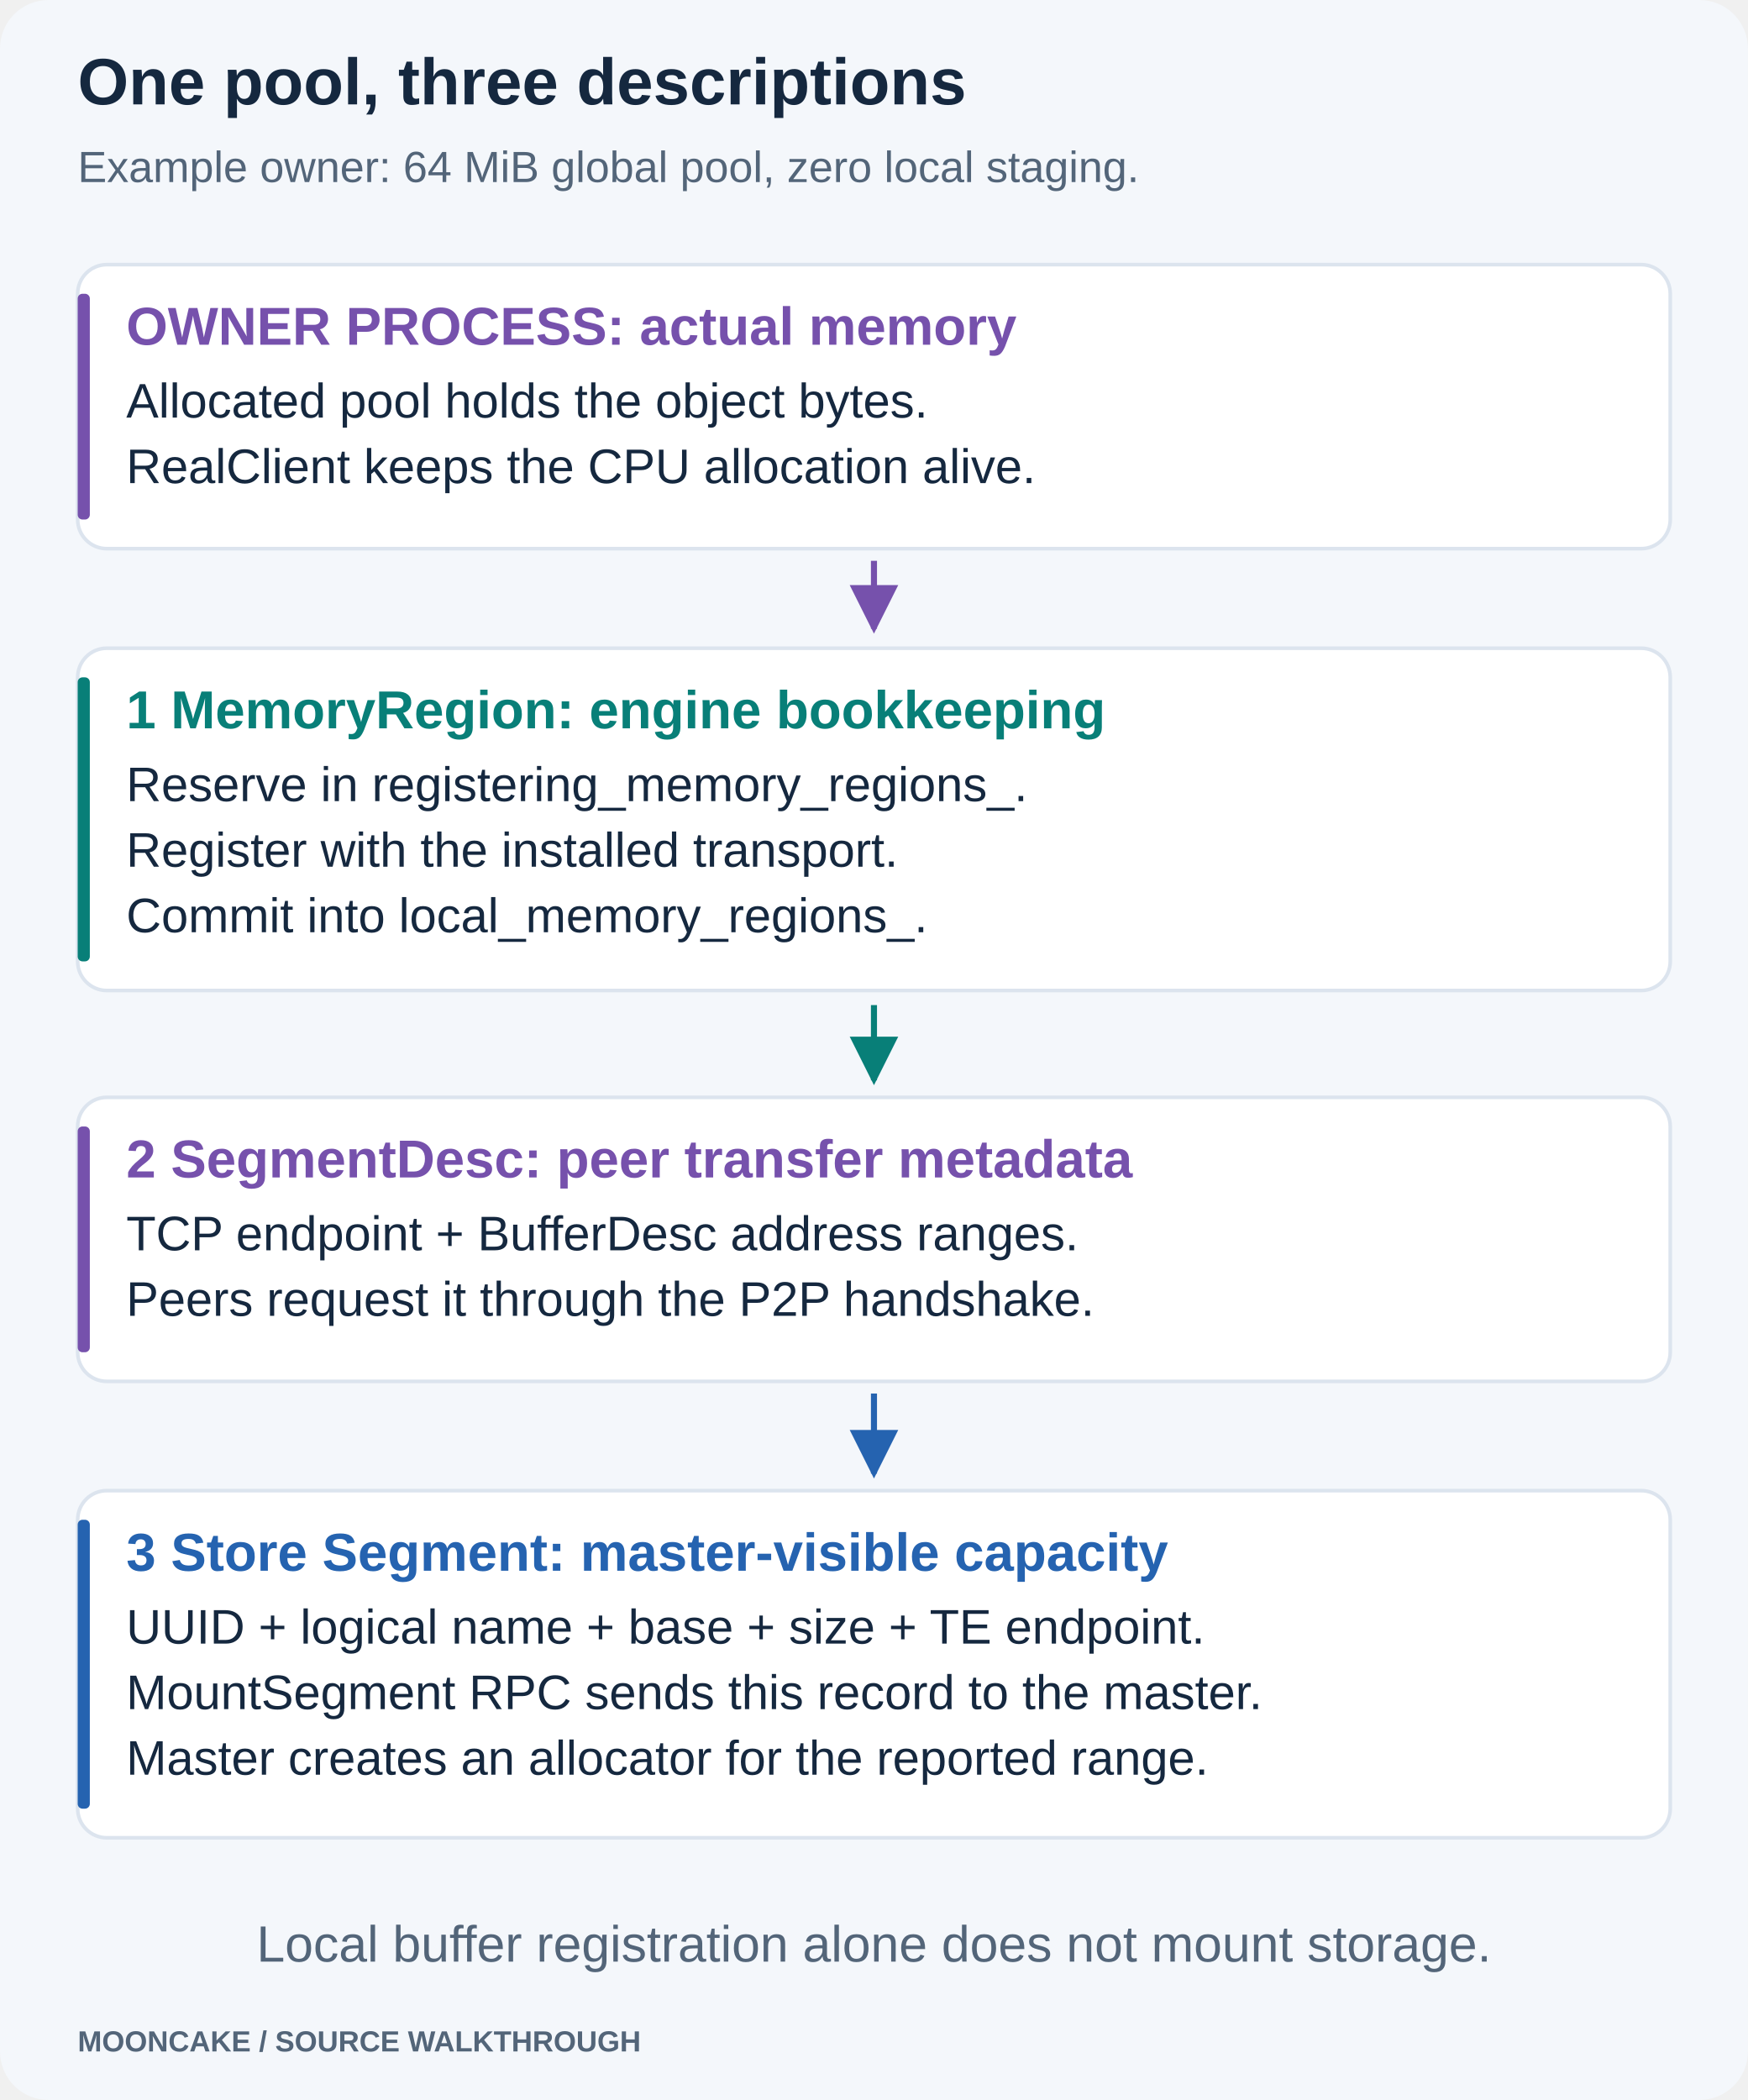
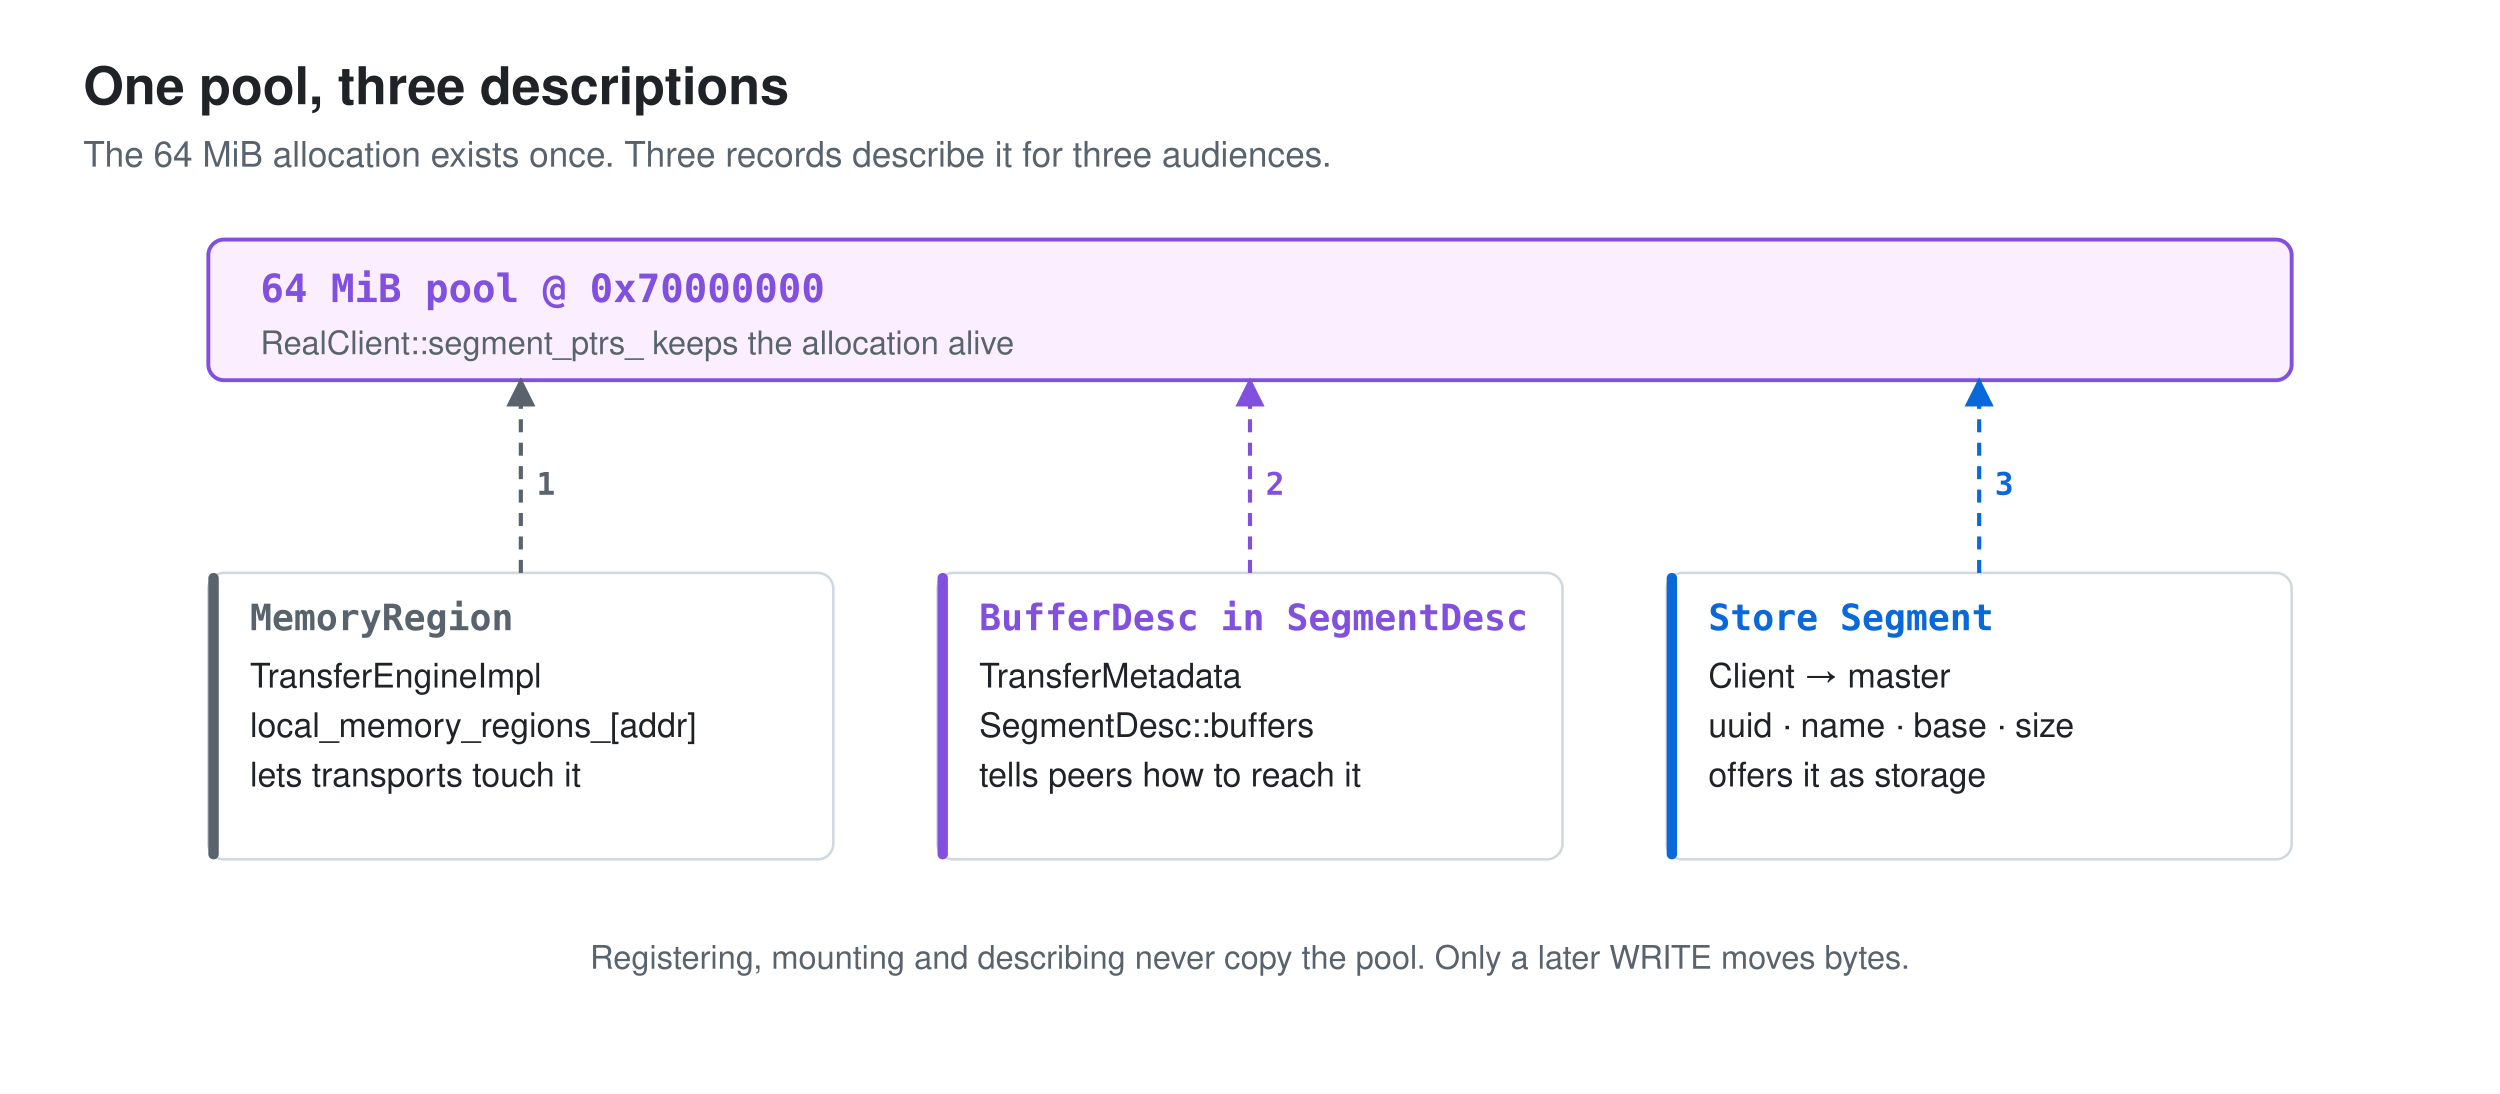
- <svg xmlns="http://www.w3.org/2000/svg" width="720" height="865" viewBox="0 0 720 865" role="img" aria-labelledby="title desc">
+ <svg xmlns="http://www.w3.org/2000/svg" width="960" height="420" viewBox="0 0 960 420" role="img" aria-labelledby="t d">
  <defs>
-     <marker id="arrow" viewBox="0 0 10 10" refX="9" refY="5" markerWidth="8" markerHeight="8" orient="auto-start-reverse">
-       <path d="M 0 0 L 10 5 L 0 10 z" fill="context-stroke" />
+     <marker id="a-0969da" viewBox="0 0 10 10" refX="9" refY="5" markerWidth="7" markerHeight="7" orient="auto-start-reverse">
+       <path d="M 0 0 L 10 5 L 0 10 z" fill="#0969da" />
+     </marker>
+     <marker id="a-8250df" viewBox="0 0 10 10" refX="9" refY="5" markerWidth="7" markerHeight="7" orient="auto-start-reverse">
+       <path d="M 0 0 L 10 5 L 0 10 z" fill="#8250df" />
+     </marker>
+     <marker id="a-1a7f37" viewBox="0 0 10 10" refX="9" refY="5" markerWidth="7" markerHeight="7" orient="auto-start-reverse">
+       <path d="M 0 0 L 10 5 L 0 10 z" fill="#1a7f37" />
+     </marker>
+     <marker id="a-bc4c00" viewBox="0 0 10 10" refX="9" refY="5" markerWidth="7" markerHeight="7" orient="auto-start-reverse">
+       <path d="M 0 0 L 10 5 L 0 10 z" fill="#bc4c00" />
+     </marker>
+     <marker id="a-59636e" viewBox="0 0 10 10" refX="9" refY="5" markerWidth="7" markerHeight="7" orient="auto-start-reverse">
+       <path d="M 0 0 L 10 5 L 0 10 z" fill="#59636e" />
+     </marker>
+     <marker id="a-d1d9e0" viewBox="0 0 10 10" refX="9" refY="5" markerWidth="7" markerHeight="7" orient="auto-start-reverse">
+       <path d="M 0 0 L 10 5 L 0 10 z" fill="#d1d9e0" />
    </marker>
  </defs>
-   <rect width="720" height="865" rx="20" fill="#f4f7fb" />
-   <g font-family="Arial, Helvetica, sans-serif">
-     <text x="32" y="43" font-size="27" fill="#15283f" font-weight="700" text-anchor="start">One pool, three descriptions</text>
-     <text x="32" y="75" font-size="18" fill="#536579" font-weight="400" text-anchor="start">Example owner: 64 MiB global pool, zero local staging.</text>
-     <rect x="32" y="109" width="656" height="117" rx="12" fill="white" stroke="#dce4ee" stroke-width="1.5" />
-     <rect x="32" y="121" width="5" height="93" rx="2" fill="#7651ac" />
-     <text x="52" y="142" font-size="22" fill="#7651ac" font-weight="700" text-anchor="start">OWNER PROCESS: actual memory</text>
-     <text x="52" y="172" font-size="20" fill="#15283f" font-weight="400" text-anchor="start">Allocated pool holds the object bytes.</text>
-     <text x="52" y="199" font-size="20" fill="#15283f" font-weight="400" text-anchor="start">RealClient keeps the CPU allocation alive.</text>
-     <path d="M 360 231 L 360 259" fill="none" stroke="#7651ac" stroke-width="2.5" marker-end="url(#arrow)" />
-     <rect x="32" y="267" width="656" height="141" rx="12" fill="white" stroke="#dce4ee" stroke-width="1.5" />
-     <rect x="32" y="279" width="5" height="117" rx="2" fill="#087f78" />
-     <text x="52" y="300" font-size="22" fill="#087f78" font-weight="700" text-anchor="start">1  MemoryRegion: engine bookkeeping</text>
-     <text x="52" y="330" font-size="20" fill="#15283f" font-weight="400" text-anchor="start">Reserve in registering_memory_regions_.</text>
-     <text x="52" y="357" font-size="20" fill="#15283f" font-weight="400" text-anchor="start">Register with the installed transport.</text>
-     <text x="52" y="384" font-size="20" fill="#15283f" font-weight="400" text-anchor="start">Commit into local_memory_regions_.</text>
-     <path d="M 360 414 L 360 445" fill="none" stroke="#087f78" stroke-width="2.5" marker-end="url(#arrow)" />
-     <rect x="32" y="452" width="656" height="117" rx="12" fill="white" stroke="#dce4ee" stroke-width="1.5" />
-     <rect x="32" y="464" width="5" height="93" rx="2" fill="#7651ac" />
-     <text x="52" y="485" font-size="22" fill="#7651ac" font-weight="700" text-anchor="start">2  SegmentDesc: peer transfer metadata</text>
-     <text x="52" y="515" font-size="20" fill="#15283f" font-weight="400" text-anchor="start">TCP endpoint + BufferDesc address ranges.</text>
-     <text x="52" y="542" font-size="20" fill="#15283f" font-weight="400" text-anchor="start">Peers request it through the P2P handshake.</text>
-     <path d="M 360 574 L 360 607" fill="none" stroke="#2563b0" stroke-width="2.5" marker-end="url(#arrow)" />
-     <rect x="32" y="614" width="656" height="143" rx="12" fill="white" stroke="#dce4ee" stroke-width="1.5" />
-     <rect x="32" y="626" width="5" height="119" rx="2" fill="#2563b0" />
-     <text x="52" y="647" font-size="22" fill="#2563b0" font-weight="700" text-anchor="start">3  Store Segment: master-visible capacity</text>
-     <text x="52" y="677" font-size="20" fill="#15283f" font-weight="400" text-anchor="start">UUID + logical name + base + size + TE endpoint.</text>
-     <text x="52" y="704" font-size="20" fill="#15283f" font-weight="400" text-anchor="start">MountSegment RPC sends this record to the master.</text>
-     <text x="52" y="731" font-size="20" fill="#15283f" font-weight="400" text-anchor="start">Master creates an allocator for the reported range.</text>
-     <text x="360" y="808" font-size="21" fill="#536579" font-weight="400" text-anchor="middle">Local buffer registration alone does not mount storage.</text>
-     <text x="32" y="845" font-size="12" fill="#536579" font-weight="700" text-anchor="start">MOONCAKE  /  SOURCE WALKTHROUGH</text>
-   </g>
+   <rect width="960" height="420" fill="#ffffff" />
+   <text x="32.0" y="40.0" font-family="IBM Plex Sans, -apple-system, Helvetica Neue, Helvetica, Arial, sans-serif" font-size="20" fill="#1f2328" font-weight="600" text-anchor="start">One pool, three descriptions</text>
+   <text x="32.0" y="64.0" font-family="IBM Plex Sans, -apple-system, Helvetica Neue, Helvetica, Arial, sans-serif" font-size="13.5" fill="#59636e" font-weight="400" text-anchor="start">The 64 MiB allocation exists once. Three records describe it for three audiences.</text>
+   <rect x="80.0" y="92.0" width="800.0" height="54.0" rx="6" fill="#fbefff" stroke="#8250df" stroke-width="1.5" />
+   <text x="100.0" y="116.0" font-family="JetBrains Mono, SFMono-Regular, Menlo, Consolas, monospace" font-size="15" fill="#8250df" font-weight="700" text-anchor="start">64 MiB pool  @ 0x70000000</text>
+   <text x="100.0" y="136.0" font-family="IBM Plex Sans, -apple-system, Helvetica Neue, Helvetica, Arial, sans-serif" font-size="12.5" fill="#59636e" font-weight="400" text-anchor="start">RealClient::segment_ptrs_ keeps the allocation alive</text>
+   <rect x="80.0" y="220.0" width="240.0" height="110.0" rx="6" fill="#ffffff" stroke="#d1d9e0" stroke-width="1" />
+   <rect x="80.0" y="220.0" width="4" height="110.0" rx="2" fill="#59636e" />
+   <text x="96.0" y="242.0" font-family="JetBrains Mono, SFMono-Regular, Menlo, Consolas, monospace" font-size="14" fill="#59636e" font-weight="600" text-anchor="start">MemoryRegion</text>
+   <text x="96.0" y="264.0" font-family="IBM Plex Sans, -apple-system, Helvetica Neue, Helvetica, Arial, sans-serif" font-size="13" fill="#1f2328" font-weight="400" text-anchor="start">TransferEngineImpl</text>
+   <text x="96.0" y="283.0" font-family="IBM Plex Sans, -apple-system, Helvetica Neue, Helvetica, Arial, sans-serif" font-size="13" fill="#1f2328" font-weight="400" text-anchor="start">local_memory_regions_[addr]</text>
+   <text x="96.0" y="302.0" font-family="IBM Plex Sans, -apple-system, Helvetica Neue, Helvetica, Arial, sans-serif" font-size="13" fill="#1f2328" font-weight="400" text-anchor="start">lets transports touch it</text>
+   <path d="M 200.0 220.0 L 200.0 146.0" fill="none" stroke="#59636e" stroke-width="1.6" stroke-dasharray="5 4" marker-end="url(#a-59636e)" />
+   <text x="206.0" y="190.0" font-family="JetBrains Mono, SFMono-Regular, Menlo, Consolas, monospace" font-size="12" fill="#59636e" font-weight="700" text-anchor="start">1</text>
+   <rect x="360.0" y="220.0" width="240.0" height="110.0" rx="6" fill="#ffffff" stroke="#d1d9e0" stroke-width="1" />
+   <rect x="360.0" y="220.0" width="4" height="110.0" rx="2" fill="#8250df" />
+   <text x="376.0" y="242.0" font-family="JetBrains Mono, SFMono-Regular, Menlo, Consolas, monospace" font-size="14" fill="#8250df" font-weight="600" text-anchor="start">BufferDesc in SegmentDesc</text>
+   <text x="376.0" y="264.0" font-family="IBM Plex Sans, -apple-system, Helvetica Neue, Helvetica, Arial, sans-serif" font-size="13" fill="#1f2328" font-weight="400" text-anchor="start">TransferMetadata</text>
+   <text x="376.0" y="283.0" font-family="IBM Plex Sans, -apple-system, Helvetica Neue, Helvetica, Arial, sans-serif" font-size="13" fill="#1f2328" font-weight="400" text-anchor="start">SegmentDesc::buffers</text>
+   <text x="376.0" y="302.0" font-family="IBM Plex Sans, -apple-system, Helvetica Neue, Helvetica, Arial, sans-serif" font-size="13" fill="#1f2328" font-weight="400" text-anchor="start">tells peers how to reach it</text>
+   <path d="M 480.0 220.0 L 480.0 146.0" fill="none" stroke="#8250df" stroke-width="1.6" stroke-dasharray="5 4" marker-end="url(#a-8250df)" />
+   <text x="486.0" y="190.0" font-family="JetBrains Mono, SFMono-Regular, Menlo, Consolas, monospace" font-size="12" fill="#8250df" font-weight="700" text-anchor="start">2</text>
+   <rect x="640.0" y="220.0" width="240.0" height="110.0" rx="6" fill="#ffffff" stroke="#d1d9e0" stroke-width="1" />
+   <rect x="640.0" y="220.0" width="4" height="110.0" rx="2" fill="#0969da" />
+   <text x="656.0" y="242.0" font-family="JetBrains Mono, SFMono-Regular, Menlo, Consolas, monospace" font-size="14" fill="#0969da" font-weight="600" text-anchor="start">Store Segment</text>
+   <text x="656.0" y="264.0" font-family="IBM Plex Sans, -apple-system, Helvetica Neue, Helvetica, Arial, sans-serif" font-size="13" fill="#1f2328" font-weight="400" text-anchor="start">Client  →  master</text>
+   <text x="656.0" y="283.0" font-family="IBM Plex Sans, -apple-system, Helvetica Neue, Helvetica, Arial, sans-serif" font-size="13" fill="#1f2328" font-weight="400" text-anchor="start">uuid · name · base · size</text>
+   <text x="656.0" y="302.0" font-family="IBM Plex Sans, -apple-system, Helvetica Neue, Helvetica, Arial, sans-serif" font-size="13" fill="#1f2328" font-weight="400" text-anchor="start">offers it as storage</text>
+   <path d="M 760.0 220.0 L 760.0 146.0" fill="none" stroke="#0969da" stroke-width="1.6" stroke-dasharray="5 4" marker-end="url(#a-0969da)" />
+   <text x="766.0" y="190.0" font-family="JetBrains Mono, SFMono-Regular, Menlo, Consolas, monospace" font-size="12" fill="#0969da" font-weight="700" text-anchor="start">3</text>
+   <text x="480.0" y="372.0" font-family="IBM Plex Sans, -apple-system, Helvetica Neue, Helvetica, Arial, sans-serif" font-size="12.5" fill="#59636e" font-weight="400" text-anchor="middle">Registering, mounting and describing never copy the pool. Only a later WRITE moves bytes.</text>
</svg>
